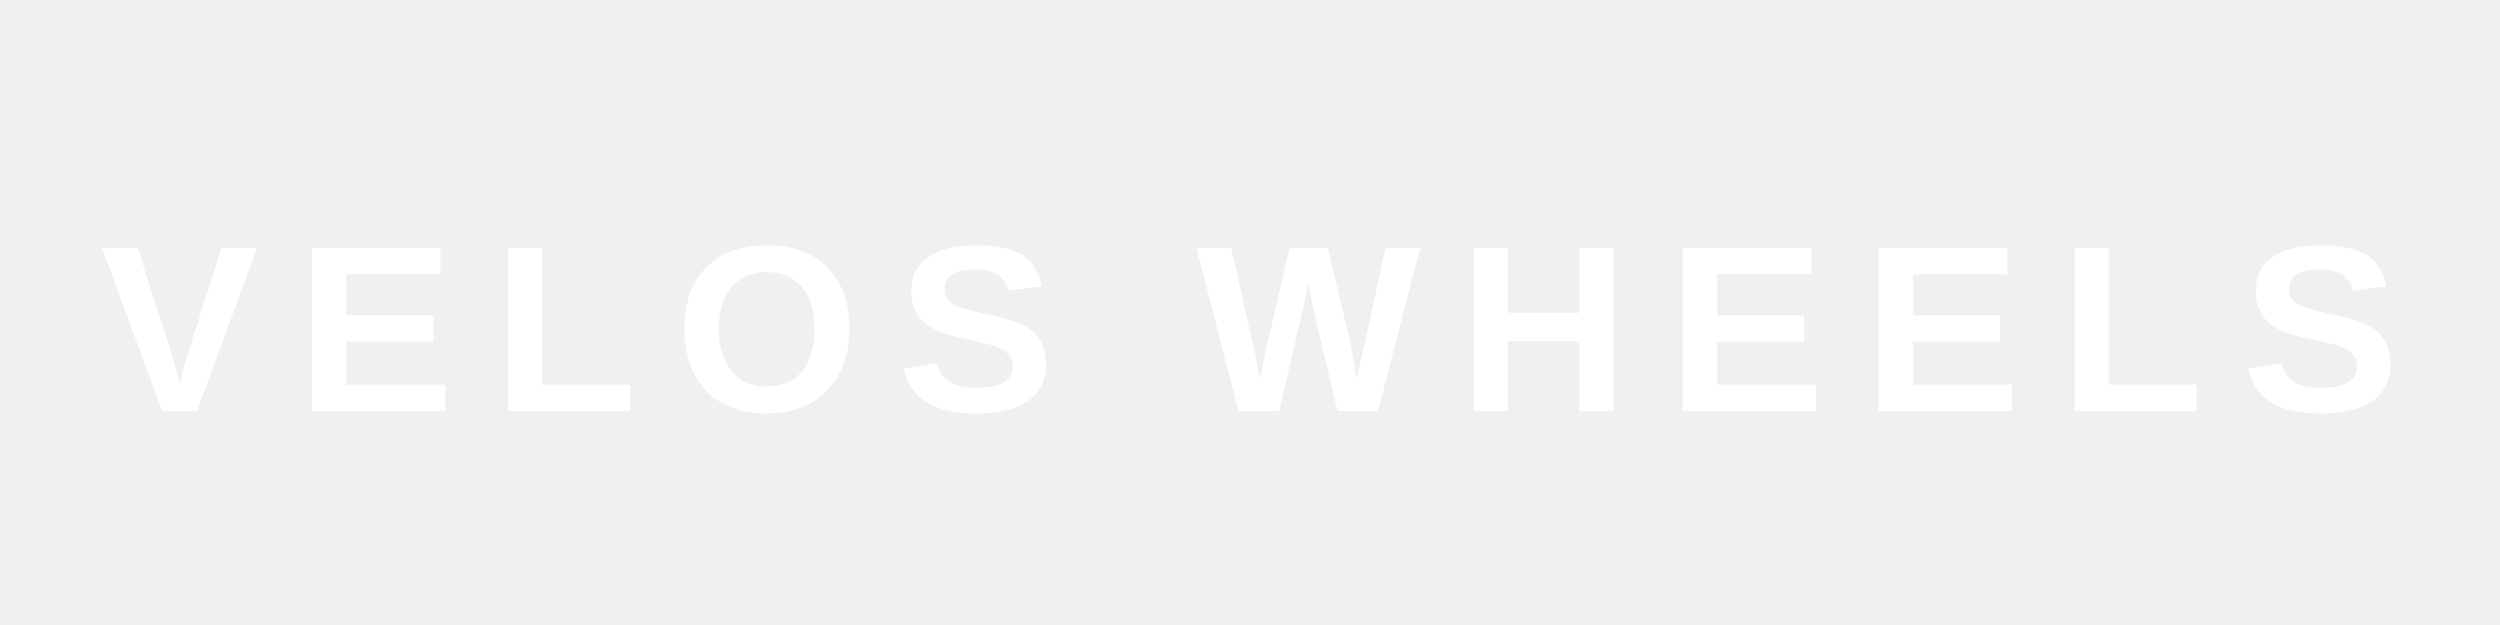
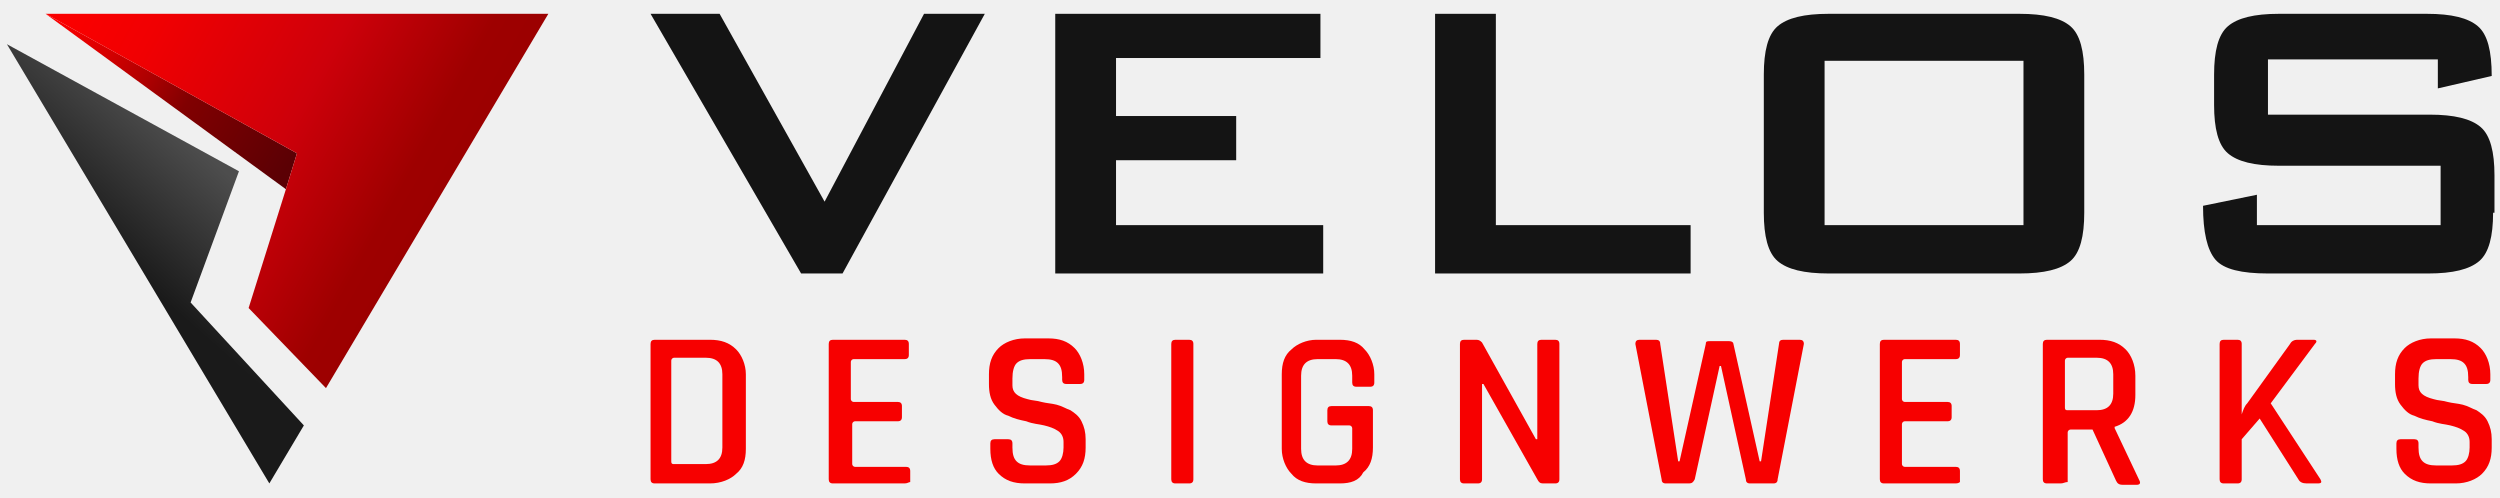
- <svg xmlns="http://www.w3.org/2000/svg" viewBox="0 0 400 100" fill="white">
-   <text x="50%" y="55%" dominant-baseline="middle" text-anchor="middle" font-family="Arial, sans-serif" font-size="38" font-weight="600" letter-spacing="6">VELOS WHEELS</text>
+ <svg xmlns="http://www.w3.org/2000/svg" version="1.1" id="Layer_1" x="0px" y="0px" viewBox="0 0 181 36" style="enable-background:new 0 0 181 36;" xml:space="preserve">
+   <style type="text/css">
+ 	.st0{fill:url(#SVGID_1_);}
+ 	.st1{fill:url(#SVGID_00000116208629834228685200000014107347100358737574_);}
+ 	.st2{fill:url(#SVGID_00000119801008247220255550000016151231762522884744_);}
+ 	.st3{fill:#141414;}
+ 	.st4{fill:#F70000;}
+ </style>
+   <g>
+     <g>
+       <linearGradient id="SVGID_1_" gradientUnits="userSpaceOnUse" x1="3.626" y1="1.749" x2="20.76" y2="12.199">
+         <stop offset="0" style="stop-color:#FA0000" />
+         <stop offset="8.401848e-02" style="stop-color:#F10000" />
+         <stop offset="0.224" style="stop-color:#D70000" />
+         <stop offset="0.401" style="stop-color:#AE0001" />
+         <stop offset="0.567" style="stop-color:#810001" />
+         <stop offset="1" style="stop-color:#5B0004" />
+       </linearGradient>
+       <polygon class="st0" points="20.7,13.7 21.5,11.1 3.3,1   " />
+       <linearGradient id="SVGID_00000171694367226224338420000015461189593347805849_" gradientUnits="userSpaceOnUse" x1="5.857" y1="0.192" x2="32.897" y2="15.244">
+         <stop offset="0" style="stop-color:#FA0000" />
+         <stop offset="0.176" style="stop-color:#F10002" />
+         <stop offset="0.467" style="stop-color:#D70008" />
+         <stop offset="0.567" style="stop-color:#CD000A" />
+         <stop offset="0.867" style="stop-color:#9E0000" />
+         <stop offset="0.994" style="stop-color:#9B0000" />
+       </linearGradient>
+       <polygon style="fill:url(#SVGID_00000171694367226224338420000015461189593347805849_);" points="3.3,1 21.5,11.1 20.7,13.7     18,22.3 23.6,28.1 39.7,1   " />
+       <linearGradient id="SVGID_00000124120601913312819560000000021354363305849237_" gradientUnits="userSpaceOnUse" x1="5.107" y1="24.604" x2="16.183" y2="12.071">
+         <stop offset="0.395" style="stop-color:#1A1A1A" />
+         <stop offset="0.989" style="stop-color:#4D4D4D" />
+       </linearGradient>
+       <polygon style="fill:url(#SVGID_00000124120601913312819560000000021354363305849237_);" points="13.8,21.9 17.3,12.4 0.5,3.2     19.5,35 22,30.8   " />
+     </g>
+     <g>
+       <path class="st3" d="M71.3,1L61,19.8h-3L47.1,1h5l7.6,13.6L66.9,1H71.3z" />
+       <path class="st3" d="M95.8,19.8H76.4V1h19.2v3.2H80.8v4.2h8.7v3.2h-8.7v4.7h15V19.8z" />
+       <path class="st3" d="M122.4,19.8h-18.5V1h4.4v15.3h14.1V19.8z" />
+       <path class="st3" d="M150.9,15.4c0,1.7-0.3,2.9-1,3.5c-0.7,0.6-1.9,0.9-3.7,0.9h-13.8c-1.8,0-3-0.3-3.7-0.9c-0.7-0.6-1-1.8-1-3.5    V5.4c0-1.7,0.3-2.9,1-3.5c0.7-0.6,1.9-0.9,3.7-0.9h13.8c1.8,0,3,0.3,3.7,0.9c0.7,0.6,1,1.8,1,3.5V15.4z M146.5,16.3V4.4h-14.4    v11.9H146.5z" />
+       <path class="st3" d="M180.5,15.4c0,1.7-0.3,2.9-1,3.5c-0.7,0.6-1.9,0.9-3.7,0.9h-11.6c-1.9,0-3.2-0.3-3.8-1    c-0.6-0.7-0.9-2-0.9-3.9l3.9-0.8v2.2h13.3V12h-11.7c-1.8,0-3-0.3-3.7-0.9c-0.7-0.6-1-1.8-1-3.5V5.4c0-1.7,0.3-2.9,1-3.5    c0.7-0.6,1.9-0.9,3.7-0.9h10.7c1.8,0,3,0.3,3.7,0.9c0.7,0.6,1,1.8,1,3.6l-3.9,0.9V4.3h-12.3v4h11.7c1.8,0,3,0.3,3.7,0.9    c0.7,0.6,1,1.8,1,3.5V15.4z" />
+     </g>
+     <g>
+       <path class="st4" d="M47.1,34.7v-9.8c0-0.2,0.1-0.3,0.3-0.3h4c0.8,0,1.4,0.2,1.9,0.7c0.4,0.4,0.7,1.1,0.7,1.8v5.4    c0,0.8-0.2,1.4-0.7,1.8c-0.4,0.4-1.1,0.7-1.9,0.7h-4C47.2,35,47.1,34.9,47.1,34.7z M48.8,33.6h2.3c0.8,0,1.2-0.4,1.2-1.2v-5.3    c0-0.8-0.4-1.2-1.2-1.2h-2.3c-0.1,0-0.2,0.1-0.2,0.2v7.3C48.6,33.6,48.7,33.6,48.8,33.6z" />
+       <path class="st4" d="M65.5,35h-5.2c-0.2,0-0.3-0.1-0.3-0.3v-9.8c0-0.2,0.1-0.3,0.3-0.3h5.2c0.2,0,0.3,0.1,0.3,0.3v0.8    c0,0.2-0.1,0.3-0.3,0.3h-3.7c-0.1,0-0.2,0.1-0.2,0.2v2.7c0,0.1,0.1,0.2,0.2,0.2H65c0.2,0,0.3,0.1,0.3,0.3v0.8    c0,0.2-0.1,0.3-0.3,0.3h-3.1c-0.1,0-0.2,0.1-0.2,0.2v2.9c0,0.1,0.1,0.2,0.2,0.2h3.7c0.2,0,0.3,0.1,0.3,0.3v0.8    C65.8,34.9,65.7,35,65.5,35z" />
+       <path class="st4" d="M71.7,32.5v-0.4c0-0.2,0.1-0.3,0.3-0.3h1c0.2,0,0.3,0.1,0.3,0.3v0.3c0,0.5,0.1,0.8,0.3,1    c0.2,0.2,0.5,0.3,1,0.3h1.1c0.5,0,0.8-0.1,1-0.3c0.2-0.2,0.3-0.6,0.3-1v-0.4c0-0.3-0.1-0.6-0.4-0.8c-0.3-0.2-0.6-0.3-1-0.4    c-0.4-0.1-0.8-0.1-1.3-0.3c-0.5-0.1-0.9-0.2-1.3-0.4c-0.4-0.1-0.7-0.4-1-0.8c-0.3-0.4-0.4-0.9-0.4-1.5v-0.7c0-0.8,0.2-1.4,0.7-1.9    c0.4-0.4,1.1-0.7,1.9-0.7h1.7c0.8,0,1.4,0.2,1.9,0.7c0.4,0.4,0.7,1.1,0.7,1.9v0.4c0,0.2-0.1,0.3-0.3,0.3h-1    c-0.2,0-0.3-0.1-0.3-0.3v-0.2c0-0.5-0.1-0.8-0.3-1c-0.2-0.2-0.5-0.3-1-0.3h-1c-0.5,0-0.8,0.1-1,0.3c-0.2,0.2-0.3,0.6-0.3,1.1v0.5    c0,0.5,0.3,0.8,1.1,1c0.3,0.1,0.7,0.1,1,0.2c0.4,0.1,0.7,0.1,1.1,0.2c0.4,0.1,0.7,0.3,1,0.4c0.3,0.2,0.6,0.4,0.8,0.8    c0.2,0.4,0.3,0.8,0.3,1.3v0.6c0,0.8-0.2,1.4-0.7,1.9C77.4,34.8,76.8,35,76,35h-1.8c-0.8,0-1.4-0.2-1.9-0.7    C71.9,33.9,71.7,33.3,71.7,32.5z" />
+       <path class="st4" d="M86.4,24.9v9.8c0,0.2-0.1,0.3-0.3,0.3h-1c-0.2,0-0.3-0.1-0.3-0.3v-9.8c0-0.2,0.1-0.3,0.3-0.3h1    C86.3,24.6,86.4,24.7,86.4,24.9z" />
+       <path class="st4" d="M97,35h-1.7c-0.8,0-1.4-0.2-1.8-0.7c-0.4-0.4-0.7-1.1-0.7-1.8v-5.4c0-0.8,0.2-1.4,0.7-1.8    c0.4-0.4,1.1-0.7,1.8-0.7H97c0.8,0,1.4,0.2,1.8,0.7c0.4,0.4,0.7,1.1,0.7,1.8v0.6c0,0.2-0.1,0.3-0.3,0.3h-1c-0.2,0-0.3-0.1-0.3-0.3    v-0.5c0-0.8-0.4-1.2-1.2-1.2h-1.3c-0.8,0-1.2,0.4-1.2,1.2v5.3c0,0.8,0.4,1.2,1.2,1.2h1.3c0.8,0,1.2-0.4,1.2-1.2V31    c0-0.1-0.1-0.2-0.2-0.2h-1.3c-0.2,0-0.3-0.1-0.3-0.3v-0.8c0-0.2,0.1-0.3,0.3-0.3h2.7c0.2,0,0.3,0.1,0.3,0.3v2.7    c0,0.8-0.2,1.4-0.7,1.8C98.4,34.8,97.8,35,97,35z" />
+       <path class="st4" d="M107,35h-1c-0.2,0-0.3-0.1-0.3-0.3v-9.8c0-0.2,0.1-0.3,0.3-0.3h0.9c0.2,0,0.3,0.1,0.4,0.2l3.9,7h0.1v-6.9    c0-0.2,0.1-0.3,0.3-0.3h1c0.2,0,0.3,0.1,0.3,0.3v9.8c0,0.2-0.1,0.3-0.3,0.3h-0.9c-0.2,0-0.3-0.1-0.4-0.3l-3.9-6.9h-0.1v6.9    C107.3,34.9,107.2,35,107,35z" />
+       <path class="st4" d="M122.3,35h-1.7c-0.2,0-0.3-0.1-0.3-0.3l-1.9-9.8c0-0.2,0.1-0.3,0.3-0.3h1.2c0.2,0,0.3,0.1,0.3,0.3l1.3,8.5    h0.1l1.9-8.5c0-0.2,0.1-0.2,0.3-0.2h1.4c0.2,0,0.3,0.1,0.3,0.2l1.9,8.5h0.1l1.3-8.5c0-0.2,0.1-0.3,0.3-0.3h1.2    c0.2,0,0.3,0.1,0.3,0.3l-1.9,9.8c0,0.2-0.1,0.3-0.3,0.3h-1.7c-0.2,0-0.3-0.1-0.3-0.3l-1.8-8.2h-0.1l-1.8,8.2    C122.6,34.9,122.5,35,122.3,35z" />
+       <path class="st4" d="M141.6,35h-5.2c-0.2,0-0.3-0.1-0.3-0.3v-9.8c0-0.2,0.1-0.3,0.3-0.3h5.2c0.2,0,0.3,0.1,0.3,0.3v0.8    c0,0.2-0.1,0.3-0.3,0.3h-3.7c-0.1,0-0.2,0.1-0.2,0.2v2.7c0,0.1,0.1,0.2,0.2,0.2h3.1c0.2,0,0.3,0.1,0.3,0.3v0.8    c0,0.2-0.1,0.3-0.3,0.3h-3.1c-0.1,0-0.2,0.1-0.2,0.2v2.9c0,0.1,0.1,0.2,0.2,0.2h3.7c0.2,0,0.3,0.1,0.3,0.3v0.8    C141.9,34.9,141.8,35,141.6,35z" />
+       <path class="st4" d="M149.2,35h-1c-0.2,0-0.3-0.1-0.3-0.3v-9.8c0-0.2,0.1-0.3,0.3-0.3h3.8c0.8,0,1.4,0.2,1.9,0.7    c0.4,0.4,0.7,1.1,0.7,1.9v1.4c0,1.2-0.5,2-1.5,2.3v0.1l1.8,3.8c0.1,0.2,0,0.3-0.2,0.3h-1c-0.3,0-0.4-0.1-0.5-0.3l-1.7-3.7h-1.6    c-0.1,0-0.2,0.1-0.2,0.2v3.6C149.5,34.9,149.4,35,149.2,35z M149.7,29.7h2.1c0.8,0,1.2-0.4,1.2-1.2v-1.4c0-0.8-0.4-1.2-1.2-1.2    h-2.1c-0.1,0-0.2,0.1-0.2,0.2v3.4C149.5,29.7,149.6,29.7,149.7,29.7z" />
+       <path class="st4" d="M162,35h-1c-0.2,0-0.3-0.1-0.3-0.3v-9.8c0-0.2,0.1-0.3,0.3-0.3h1c0.2,0,0.3,0.1,0.3,0.3V30h0    c0.1-0.3,0.2-0.6,0.4-0.8l3.1-4.3c0.1-0.2,0.3-0.3,0.5-0.3h1.2c0.2,0,0.3,0.1,0.1,0.3l-3.2,4.3l3.6,5.5c0.1,0.2,0.1,0.3-0.2,0.3    H167c-0.3,0-0.5-0.1-0.6-0.3l-2.8-4.4l-1.3,1.5v2.9C162.3,34.9,162.2,35,162,35z" />
+       <path class="st4" d="M173.5,32.5v-0.4c0-0.2,0.1-0.3,0.3-0.3h1c0.2,0,0.3,0.1,0.3,0.3v0.3c0,0.5,0.1,0.8,0.3,1    c0.2,0.2,0.5,0.3,1,0.3h1.1c0.5,0,0.8-0.1,1-0.3c0.2-0.2,0.3-0.6,0.3-1v-0.4c0-0.3-0.1-0.6-0.4-0.8c-0.3-0.2-0.6-0.3-1-0.4    c-0.4-0.1-0.8-0.1-1.3-0.3c-0.5-0.1-0.9-0.2-1.3-0.4c-0.4-0.1-0.7-0.4-1-0.8c-0.3-0.4-0.4-0.9-0.4-1.5v-0.7c0-0.8,0.2-1.4,0.7-1.9    c0.4-0.4,1.1-0.7,1.9-0.7h1.7c0.8,0,1.4,0.2,1.9,0.7c0.4,0.4,0.7,1.1,0.7,1.9v0.4c0,0.2-0.1,0.3-0.3,0.3h-1    c-0.2,0-0.3-0.1-0.3-0.3v-0.2c0-0.5-0.1-0.8-0.3-1c-0.2-0.2-0.5-0.3-1-0.3h-1c-0.5,0-0.8,0.1-1,0.3c-0.2,0.2-0.3,0.6-0.3,1.1v0.5    c0,0.5,0.3,0.8,1.1,1c0.3,0.1,0.7,0.1,1,0.2c0.4,0.1,0.7,0.1,1.1,0.2c0.4,0.1,0.7,0.3,1,0.4c0.3,0.2,0.6,0.4,0.8,0.8    c0.2,0.4,0.3,0.8,0.3,1.3v0.6c0,0.8-0.2,1.4-0.7,1.9c-0.4,0.4-1.1,0.7-1.9,0.7H176c-0.8,0-1.4-0.2-1.9-0.7    C173.7,33.9,173.5,33.3,173.5,32.5z" />
+     </g>
+   </g>
</svg>
